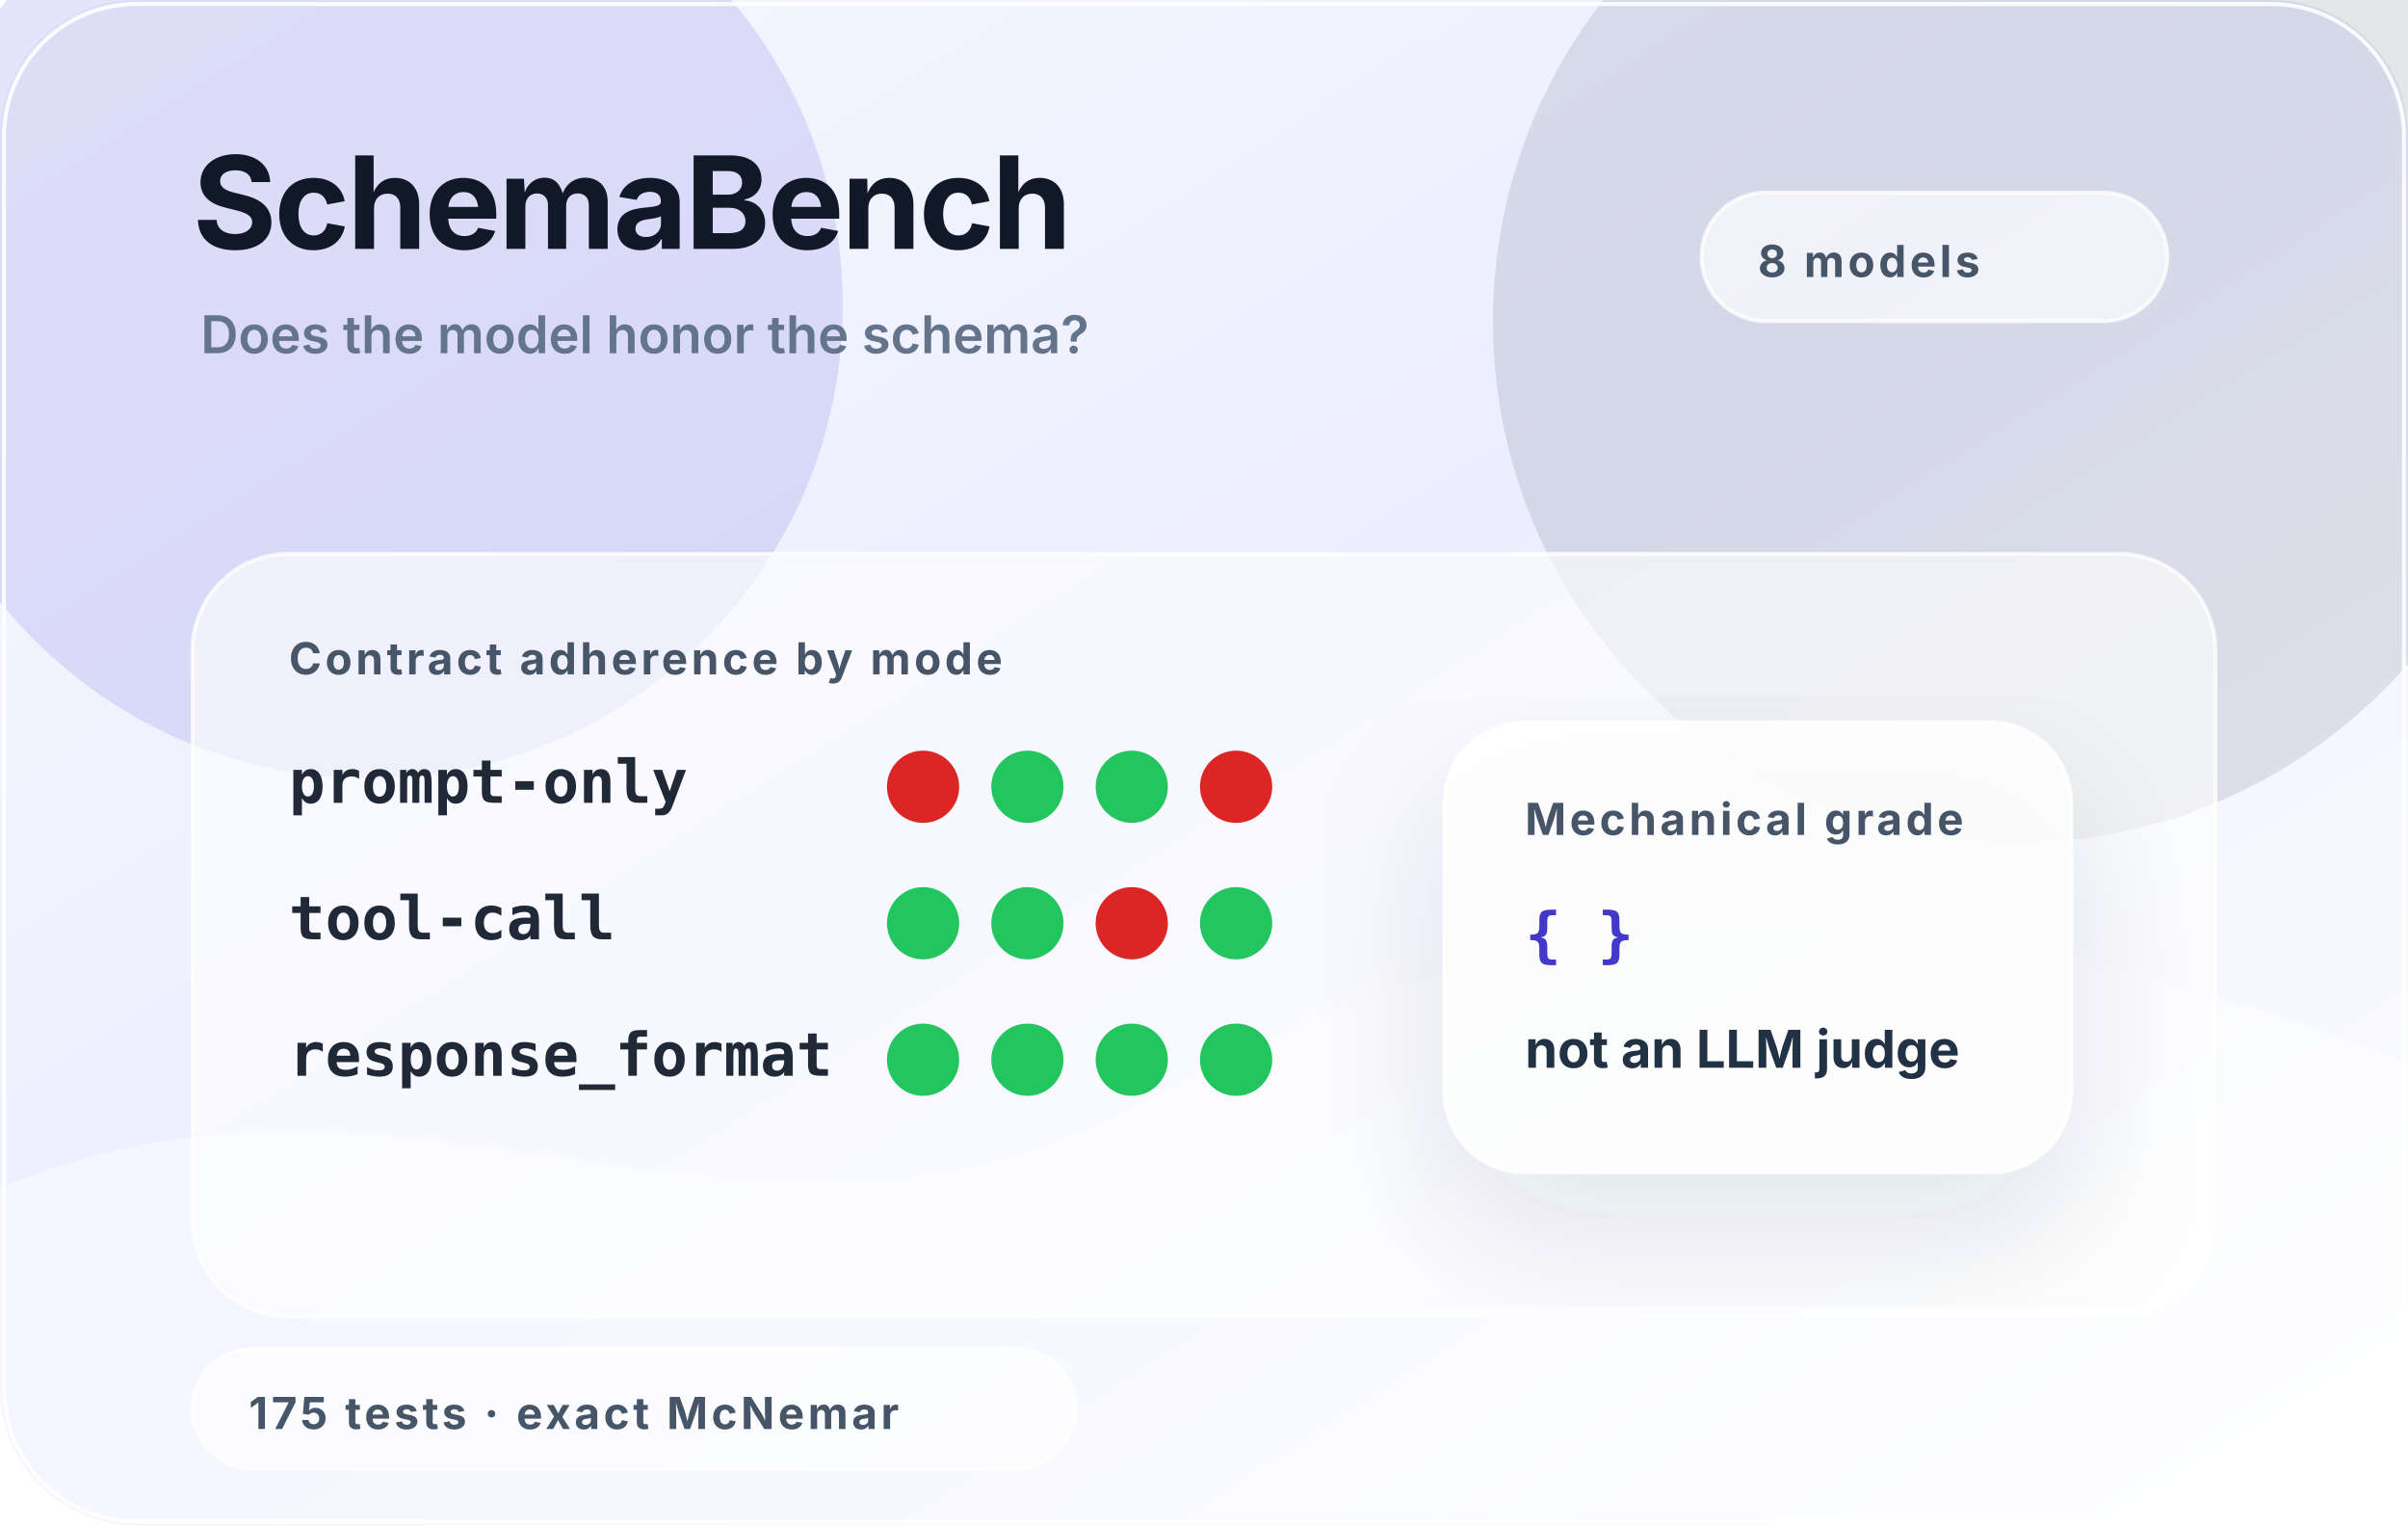
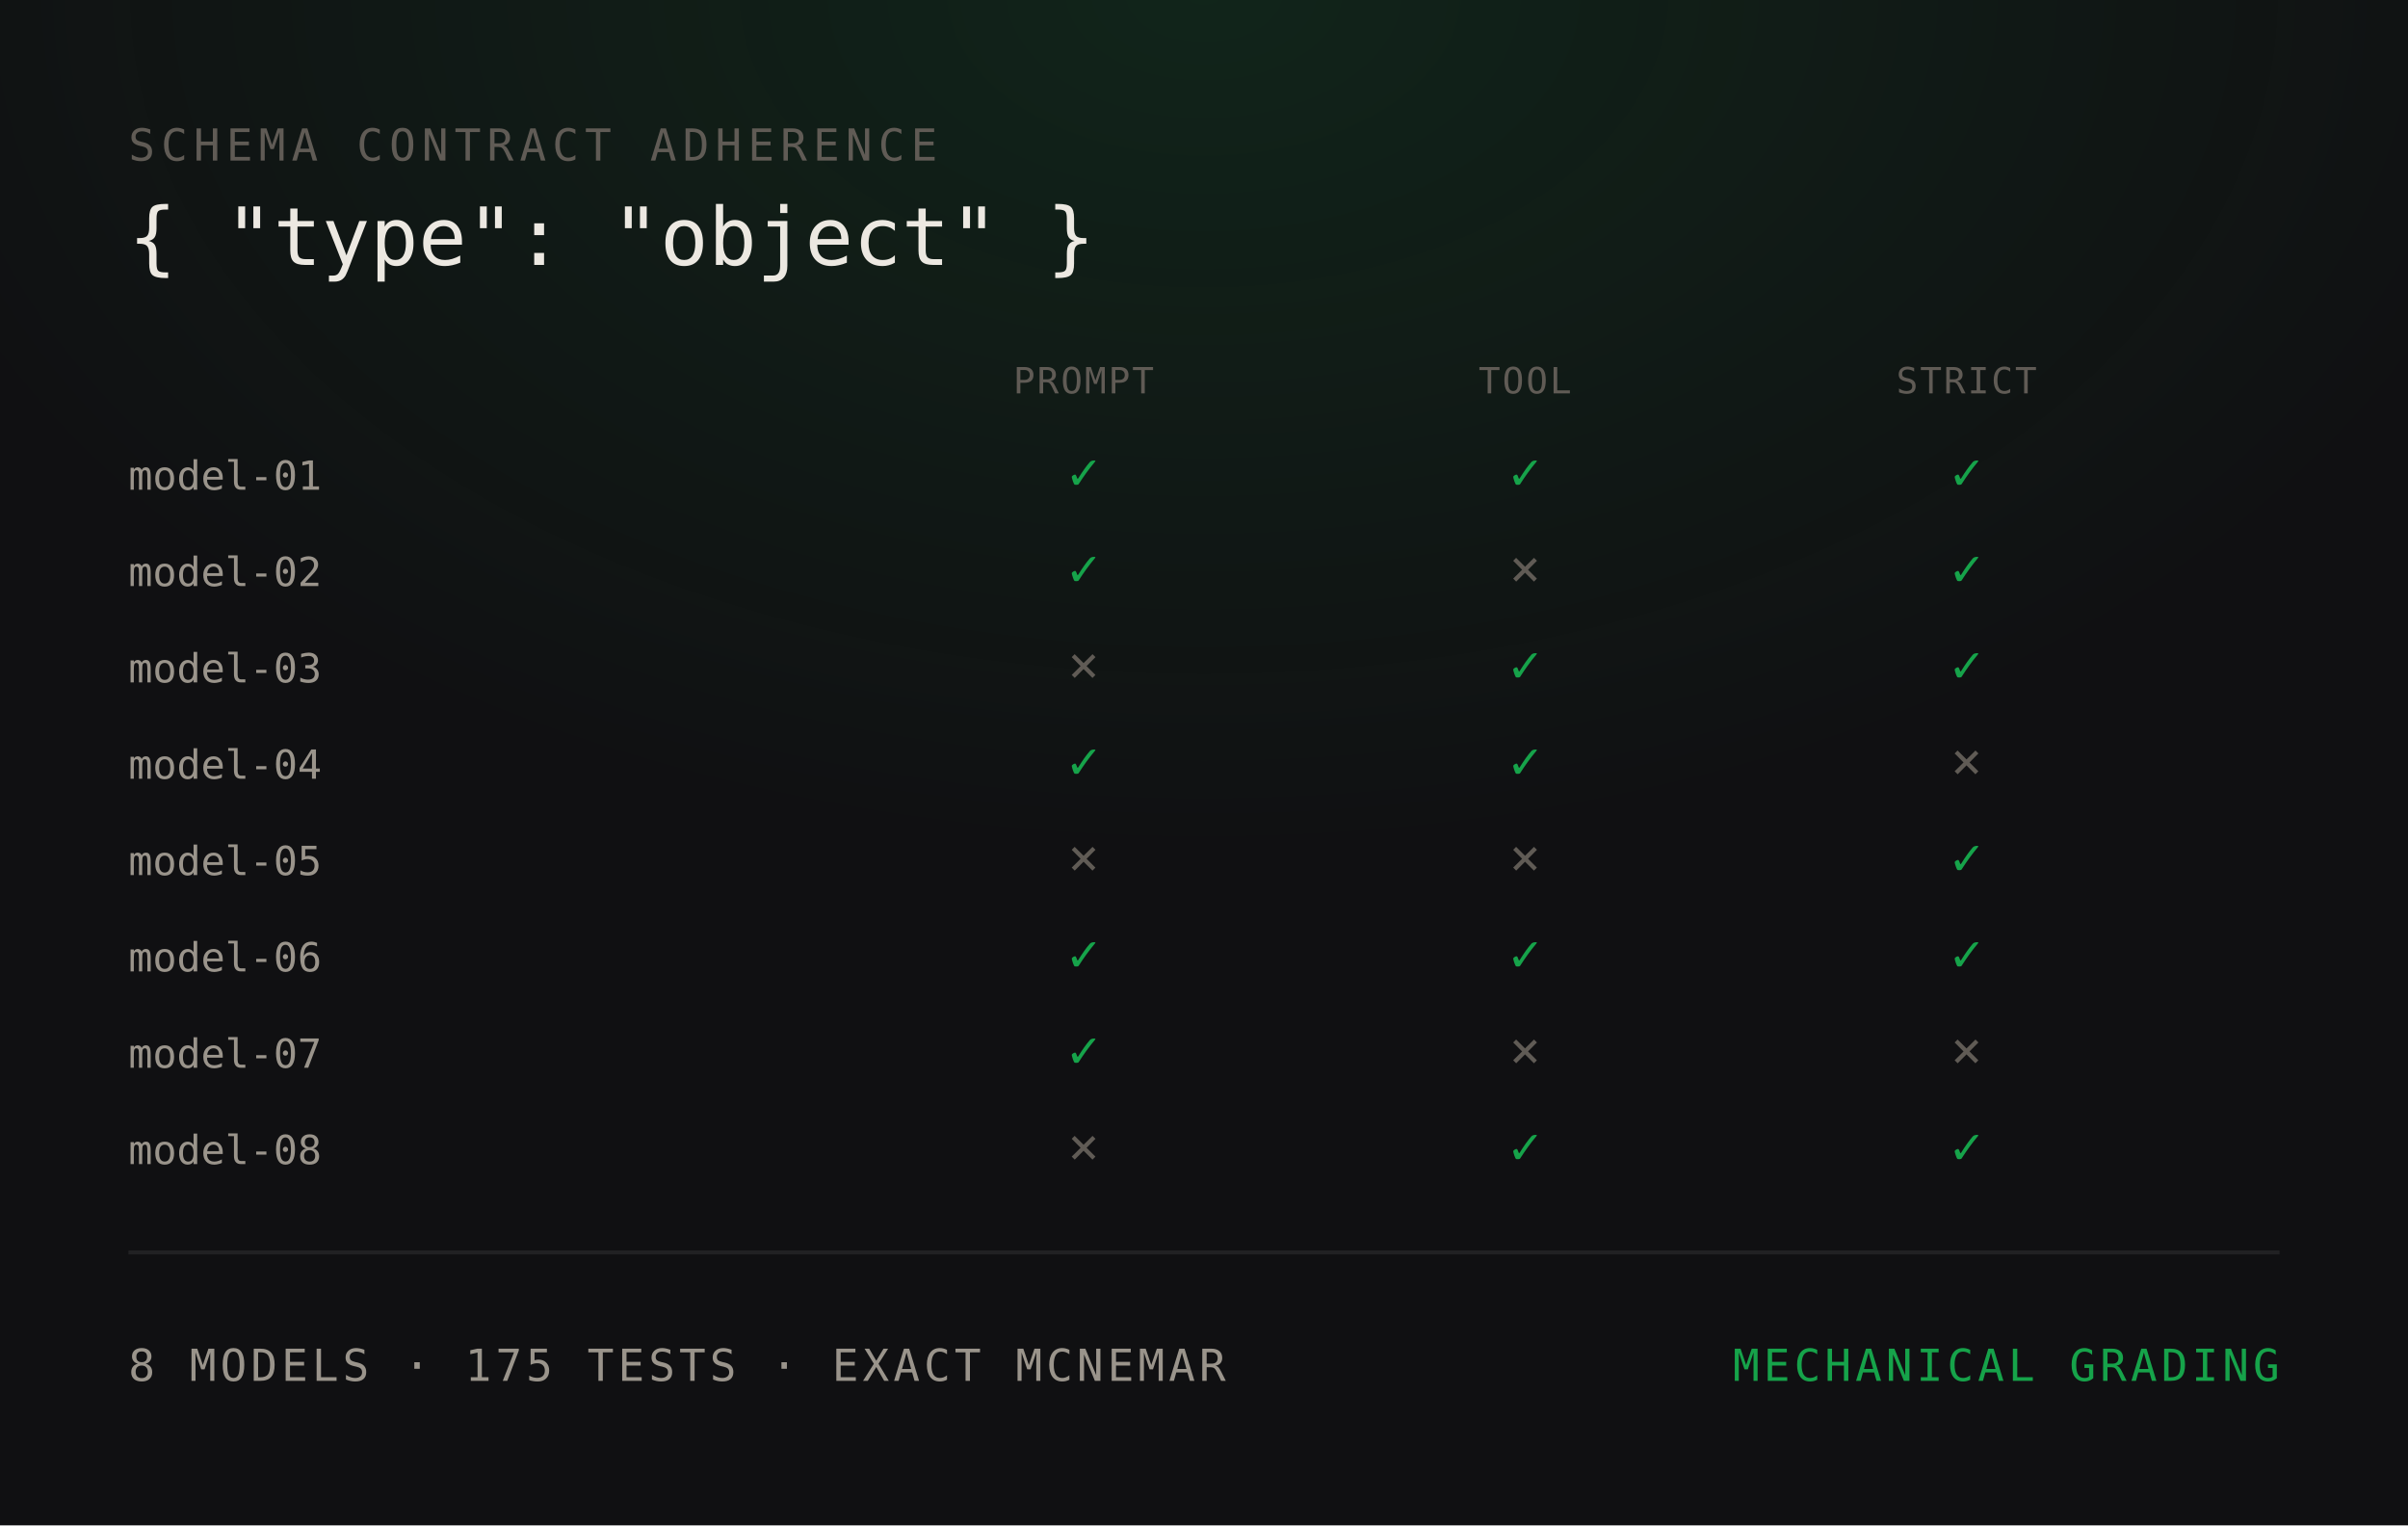
- <svg xmlns="http://www.w3.org/2000/svg" width="1200" height="760" viewBox="0 0 600 380" fill="none">
+ <svg xmlns="http://www.w3.org/2000/svg" width="600" height="380" viewBox="0 0 600 380">
  <defs>
-     <linearGradient id="bg" x1="0" y1="0" x2="1" y2="1">
-       <stop stop-color="#F7F8FF" />
-       <stop offset=".48" stop-color="#ECEEFF" />
-       <stop offset="1" stop-color="#FFFFFF" />
-     </linearGradient>
-     <linearGradient id="accentGrad" x1="0" y1="0" x2="1" y2="1">
-       <stop stop-color="#4338CA" />
-       <stop offset="1" stop-color="#1E293B" />
-     </linearGradient>
-     <filter id="softShadow" x="-20%" y="-20%" width="140%" height="150%">
-       <feDropShadow dx="0" dy="16" stdDeviation="18" flood-color="#1B2B48" flood-opacity=".14" />
-     </filter>
-     <style>
-       .title{font:700 32px -apple-system,BlinkMacSystemFont,'Segoe UI',sans-serif;fill:#111827;letter-spacing:-.02em}.kicker{font:600 13px -apple-system,BlinkMacSystemFont,'Segoe UI',sans-serif;fill:#64748B}.chip{font:700 11px -apple-system,BlinkMacSystemFont,'Segoe UI',sans-serif;fill:#475569;text-transform:uppercase;letter-spacing:.08em}.node{font:700 13px -apple-system,BlinkMacSystemFont,'Segoe UI',sans-serif;fill:#243044}.mono{font:600 15px 'SF Mono',Consolas,monospace;fill:#1F2937}.monoAccent{font:700 15px 'SF Mono',Consolas,monospace;fill:#4338CA}
-     </style>
+     <radialGradient id="sb-wash" cx="50%" cy="0%" r="80%">
+       <stop offset="0%" stop-color="#16a34a" stop-opacity="0.14" />
+       <stop offset="70%" stop-color="#16a34a" stop-opacity="0" />
+     </radialGradient>
  </defs>
-   <rect width="600" height="380" rx="34" fill="url(#bg)" />
-   <circle cx="92" cy="76" r="118" fill="#4338CA" opacity=".14" />
-   <circle cx="502" cy="80" r="130" fill="#1E293B" opacity=".12" />
-   <path d="M-20 306 C92 242 182 332 286 274 S492 214 640 282 V420 H-20 Z" fill="rgba(255,255,255,.42)" />
-   <text x="48" y="62" class="title">SchemaBench</text>
-   <text x="50" y="88" class="kicker">Does the model honor the schema?</text>
-   <rect x="424" y="48" width="116" height="32" rx="16" fill="rgba(255,255,255,.68)" stroke="rgba(255,255,255,.78)" />
-   <text x="438" y="69" class="chip">8 models</text>
-   <rect x="48" y="138" width="504" height="190" rx="24" fill="rgba(255,255,255,0.62)" stroke="rgba(255,255,255,.78)" />
-   <text x="72" y="168" class="chip">Contract adherence by mode</text>
-   <g>
-     <text x="72" y="200" class="mono">prompt-only</text>
-     <circle cx="230" cy="196" r="9" fill="#DC2626" />
-     <circle cx="256" cy="196" r="9" fill="#22C55E" />
-     <circle cx="282" cy="196" r="9" fill="#22C55E" />
-     <circle cx="308" cy="196" r="9" fill="#DC2626" />
+   <rect width="600" height="380" fill="#101012" />
+   <rect width="600" height="380" fill="url(#sb-wash)" />
+   <text x="32" y="40" font-family="ui-monospace, SFMono-Regular, Menlo, monospace" font-size="11" letter-spacing="1.5" fill="#605b55">SCHEMA CONTRACT ADHERENCE</text>
+   <text x="32" y="66" font-family="ui-monospace, SFMono-Regular, Menlo, monospace" font-size="20" fill="#ece8e1">{ "type": "object" }</text>
+   <text x="270" y="98" text-anchor="middle" font-family="ui-monospace, SFMono-Regular, Menlo, monospace" font-size="9" letter-spacing="0.5" fill="#605b55">PROMPT</text>
+   <text x="380" y="98" text-anchor="middle" font-family="ui-monospace, SFMono-Regular, Menlo, monospace" font-size="9" letter-spacing="0.5" fill="#605b55">TOOL</text>
+   <text x="490" y="98" text-anchor="middle" font-family="ui-monospace, SFMono-Regular, Menlo, monospace" font-size="9" letter-spacing="0.5" fill="#605b55">STRICT</text>
+   <g font-family="ui-monospace, SFMono-Regular, Menlo, monospace" font-size="10" fill="#9a948b">
+     <text x="32" y="122">model-01</text>
+     <text x="32" y="146">model-02</text>
+     <text x="32" y="170">model-03</text>
+     <text x="32" y="194">model-04</text>
+     <text x="32" y="218">model-05</text>
+     <text x="32" y="242">model-06</text>
+     <text x="32" y="266">model-07</text>
+     <text x="32" y="290">model-08</text>
  </g>
-   <g>
-     <text x="72" y="234" class="mono">tool-call</text>
-     <circle cx="230" cy="230" r="9" fill="#22C55E" />
-     <circle cx="256" cy="230" r="9" fill="#22C55E" />
-     <circle cx="282" cy="230" r="9" fill="#DC2626" />
-     <circle cx="308" cy="230" r="9" fill="#22C55E" />
+   <g font-family="ui-monospace, monospace" font-size="13" text-anchor="middle">
+     <text x="270" y="122" fill="#16a34a">✓</text>
+     <text x="380" y="122" fill="#16a34a">✓</text>
+     <text x="490" y="122" fill="#16a34a">✓</text>
+     <text x="270" y="146" fill="#16a34a">✓</text>
+     <text x="380" y="146" fill="#605b55">×</text>
+     <text x="490" y="146" fill="#16a34a">✓</text>
+     <text x="270" y="170" fill="#605b55">×</text>
+     <text x="380" y="170" fill="#16a34a">✓</text>
+     <text x="490" y="170" fill="#16a34a">✓</text>
+     <text x="270" y="194" fill="#16a34a">✓</text>
+     <text x="380" y="194" fill="#16a34a">✓</text>
+     <text x="490" y="194" fill="#605b55">×</text>
+     <text x="270" y="218" fill="#605b55">×</text>
+     <text x="380" y="218" fill="#605b55">×</text>
+     <text x="490" y="218" fill="#16a34a">✓</text>
+     <text x="270" y="242" fill="#16a34a">✓</text>
+     <text x="380" y="242" fill="#16a34a">✓</text>
+     <text x="490" y="242" fill="#16a34a">✓</text>
+     <text x="270" y="266" fill="#16a34a">✓</text>
+     <text x="380" y="266" fill="#605b55">×</text>
+     <text x="490" y="266" fill="#605b55">×</text>
+     <text x="270" y="290" fill="#605b55">×</text>
+     <text x="380" y="290" fill="#16a34a">✓</text>
+     <text x="490" y="290" fill="#16a34a">✓</text>
  </g>
-   <g>
-     <text x="72" y="268" class="mono">response_format</text>
-     <circle cx="230" cy="264" r="9" fill="#22C55E" />
-     <circle cx="256" cy="264" r="9" fill="#22C55E" />
-     <circle cx="282" cy="264" r="9" fill="#22C55E" />
-     <circle cx="308" cy="264" r="9" fill="#22C55E" />
-   </g>
-   <g filter="url(#softShadow)">
-     <rect x="360" y="180" width="156" height="112" rx="20" fill="rgba(255,255,255,.78)" stroke="rgba(255,255,255,.85)" />
-     <text x="380" y="208" class="chip">Mechanical grade</text>
-     <text x="380" y="238" class="monoAccent">{ }</text>
-     <text x="380" y="266" class="node">not an LLM judge</text>
-   </g>
-   <rect x="48" y="336" width="220" height="30" rx="15" fill="rgba(255,255,255,.68)" stroke="rgba(255,255,255,.78)" />
-   <text x="62" y="356" class="chip">175 tests · exact McNemar</text>
-   <rect x="1" y="1" width="598" height="378" rx="33" stroke="rgba(255,255,255,.9)" />
+   <line x1="32" y1="312" x2="568" y2="312" stroke="rgba(236,232,225,0.08)" stroke-width="1" />
+   <text x="32" y="344" font-family="ui-monospace, SFMono-Regular, Menlo, monospace" font-size="11" letter-spacing="1" fill="#9a948b">8 MODELS · 175 TESTS · EXACT MCNEMAR</text>
+   <text x="568" y="344" text-anchor="end" font-family="ui-monospace, SFMono-Regular, Menlo, monospace" font-size="11" letter-spacing="1" fill="#16a34a">MECHANICAL GRADING</text>
</svg>
